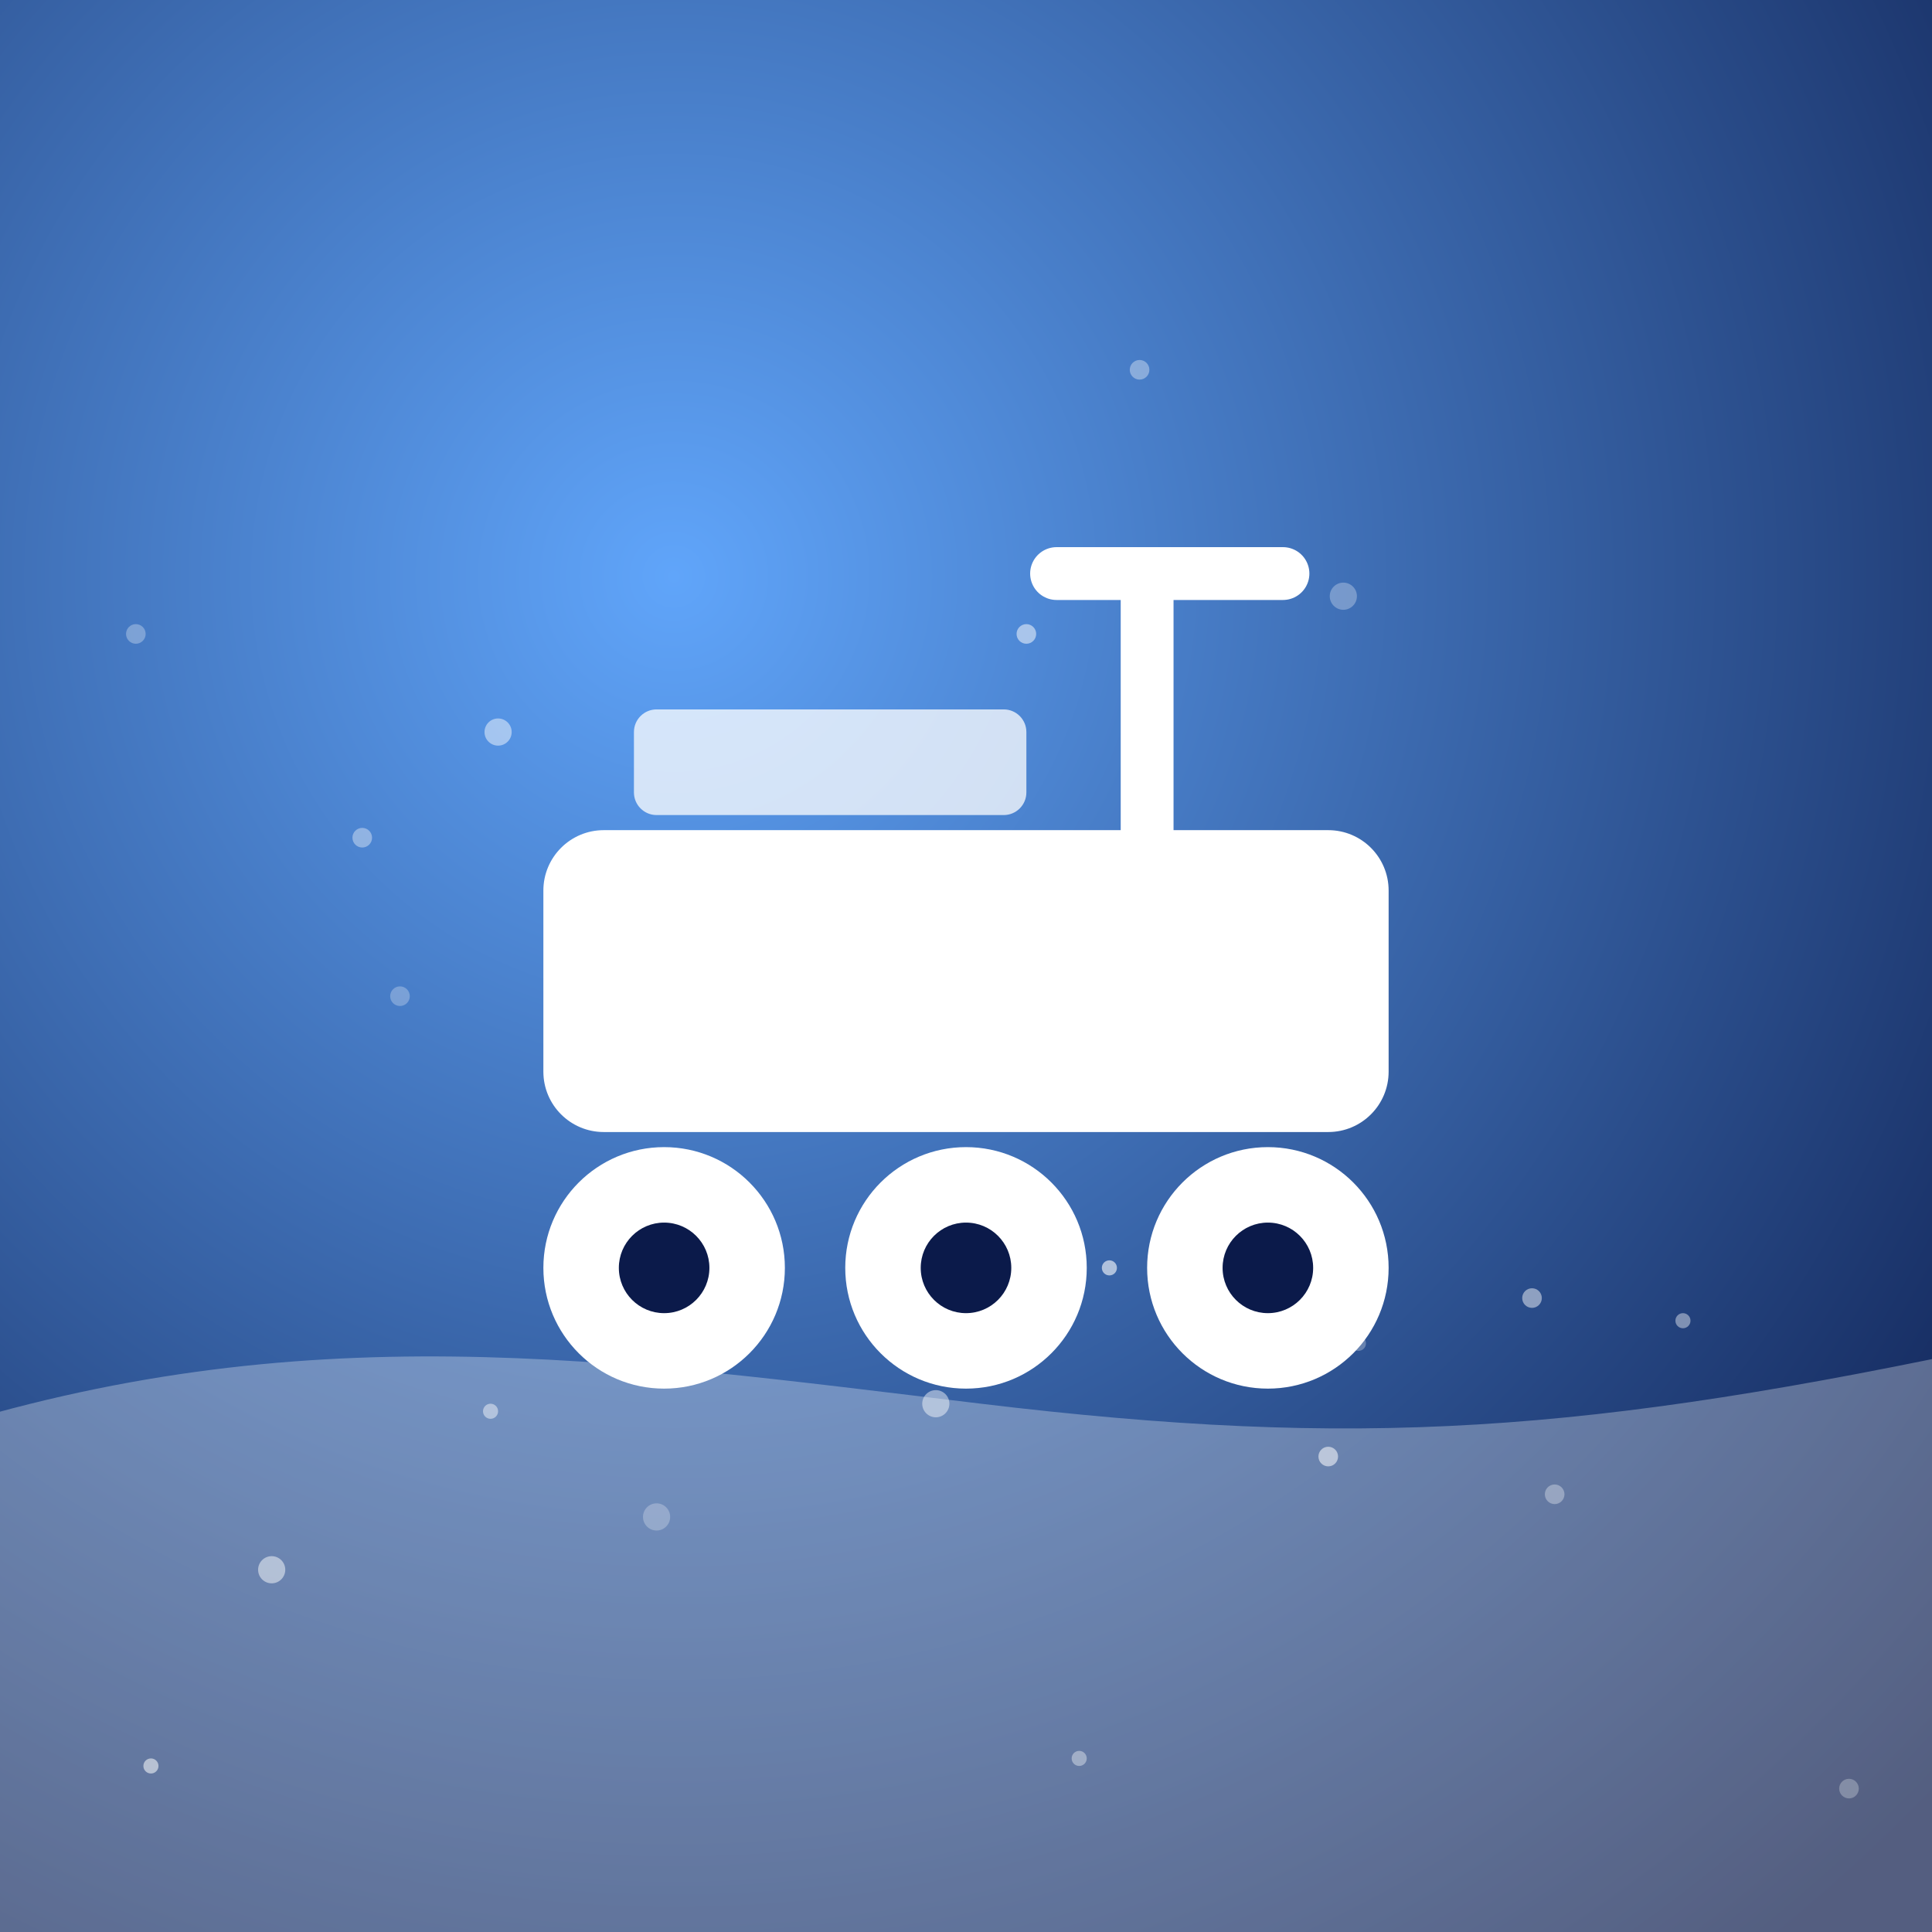
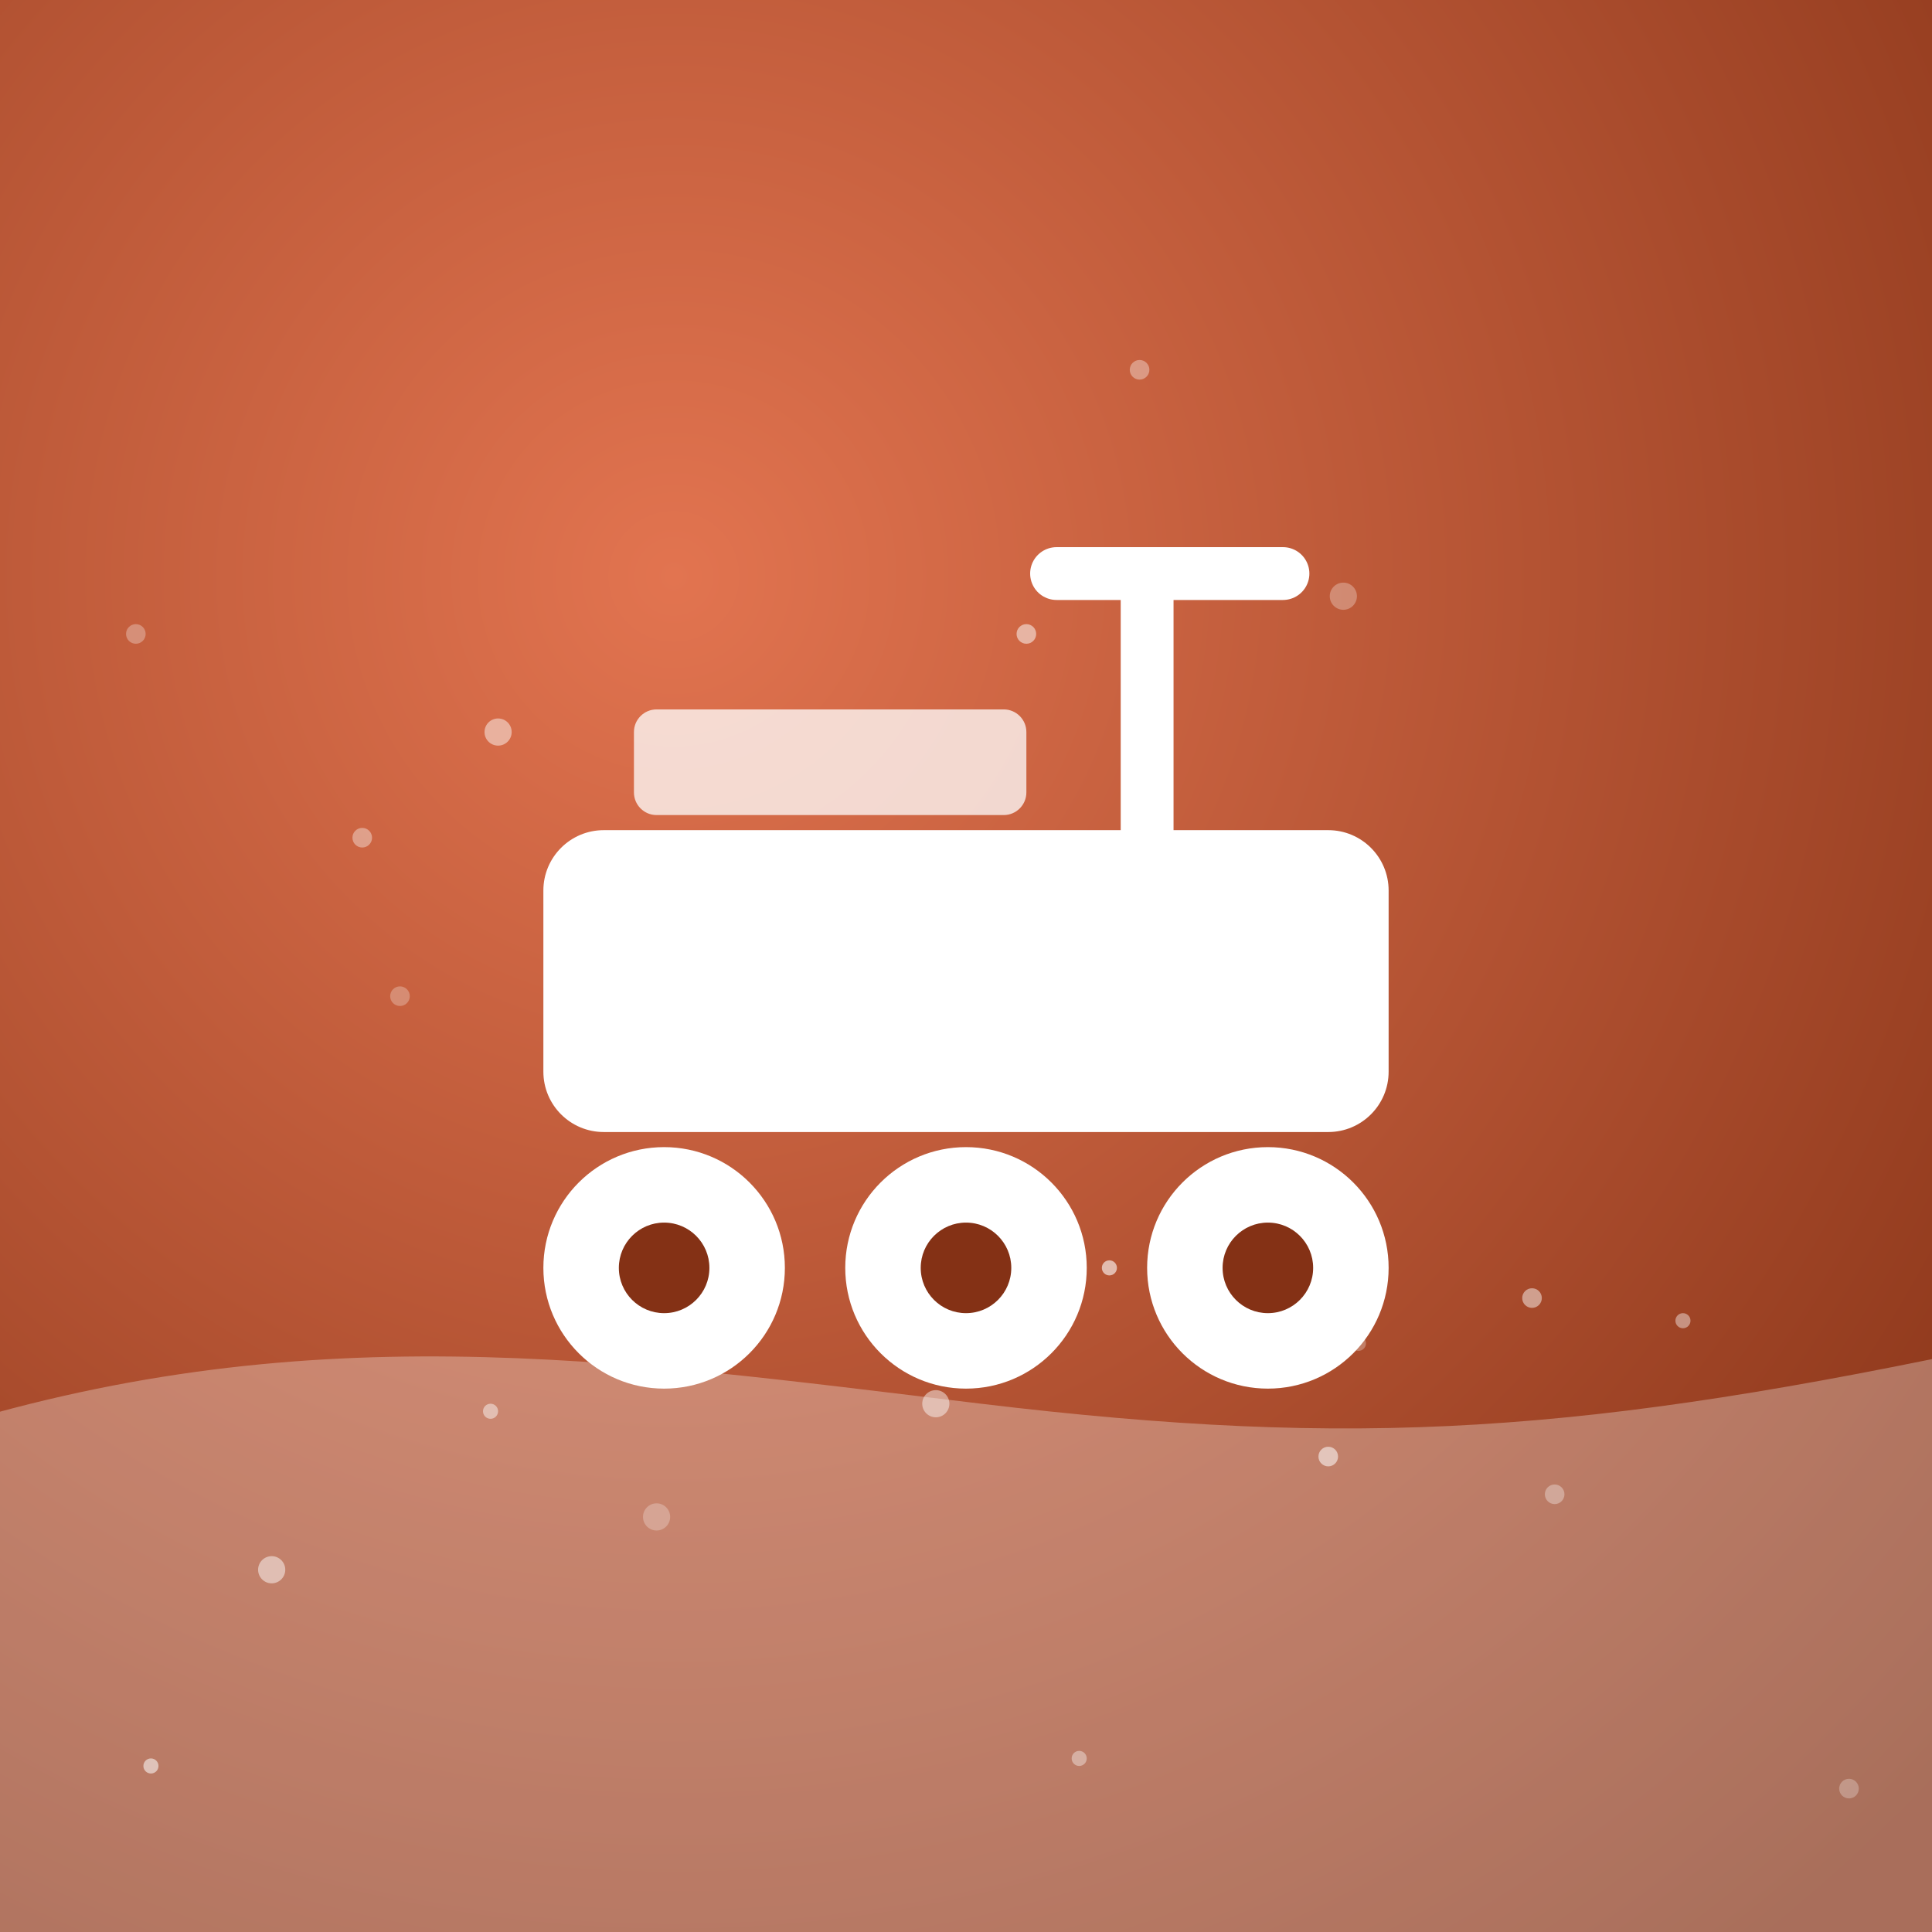
<svg xmlns="http://www.w3.org/2000/svg" width="256" height="256" viewBox="0 0 256 256">
  <defs>
    <radialGradient id="g" cx=".35" cy=".3" r=".9">
-       <stop offset="0" stop-color="#60a5fa" />
-       <stop offset="1" stop-color="#0b1a4a" />
+       <stop offset="0" stop-color="#e27450" />
+       <stop offset="1" stop-color="#843115" />
    </radialGradient>
  </defs>
  <rect width="256" height="256" fill="url(#g)" />
  <circle cx="178" cy="79" r="1.8" fill="#fff" opacity="0.29" />
  <circle cx="18" cy="84" r="1.3" fill="#fff" opacity="0.30" />
  <circle cx="36" cy="208" r="1.8" fill="#fff" opacity="0.49" />
  <circle cx="245" cy="237" r="1.3" fill="#fff" opacity="0.27" />
  <circle cx="53" cy="132" r="1.3" fill="#fff" opacity="0.27" />
  <circle cx="203" cy="172" r="1.3" fill="#fff" opacity="0.47" />
  <circle cx="143" cy="233" r="1" fill="#fff" opacity="0.39" />
  <circle cx="180" cy="178" r="1" fill="#fff" opacity="0.28" />
  <circle cx="66" cy="97" r="1.8" fill="#fff" opacity="0.47" />
  <circle cx="124" cy="186" r="1.8" fill="#fff" opacity="0.46" />
  <circle cx="136" cy="84" r="1.3" fill="#fff" opacity="0.51" />
  <circle cx="223" cy="175" r="1" fill="#fff" opacity="0.42" />
  <circle cx="87" cy="201" r="1.8" fill="#fff" opacity="0.26" />
  <circle cx="48" cy="111" r="1.3" fill="#fff" opacity="0.38" />
  <circle cx="176" cy="193" r="1.3" fill="#fff" opacity="0.54" />
  <circle cx="206" cy="198" r="1.3" fill="#fff" opacity="0.33" />
  <circle cx="65" cy="187" r="1" fill="#fff" opacity="0.46" />
  <circle cx="147" cy="168" r="1" fill="#fff" opacity="0.60" />
  <circle cx="151" cy="49" r="1.3" fill="#fff" opacity="0.36" />
  <circle cx="156" cy="127" r="1.3" fill="#fff" opacity="0.27" />
  <circle cx="20" cy="234" r="1" fill="#fff" opacity="0.54" />
  <circle cx="142" cy="140" r="1.3" fill="#fff" opacity="0.26" />
  <g class="ground">
    <path d="M-10 190c50-16 90-10 140-4s80 4 136-8v90H-10z" fill="#fff" opacity=".3" />
  </g>
  <g transform="translate(2 -10)">
    <rect x="70" y="120" width="112" height="40" rx="8" fill="#fff" />
    <path d="M150 120v-34M138 86h30" stroke="#fff" stroke-width="7" stroke-linecap="round" />
    <rect x="82" y="104" width="52" height="14" rx="3" fill="#fff" opacity=".75" />
    <circle cx="86" cy="178" r="16" fill="#fff" />
    <circle cx="126" cy="178" r="16" fill="#fff" />
    <circle cx="166" cy="178" r="16" fill="#fff" />
-     <circle cx="86" cy="178" r="6" fill="#0b1a4a" />
-     <circle cx="126" cy="178" r="6" fill="#0b1a4a" />
-     <circle cx="166" cy="178" r="6" fill="#0b1a4a" />
+     <circle cx="86" cy="178" r="6" fill="#843115" />
+     <circle cx="126" cy="178" r="6" fill="#843115" />
+     <circle cx="166" cy="178" r="6" fill="#843115" />
  </g>
</svg>
